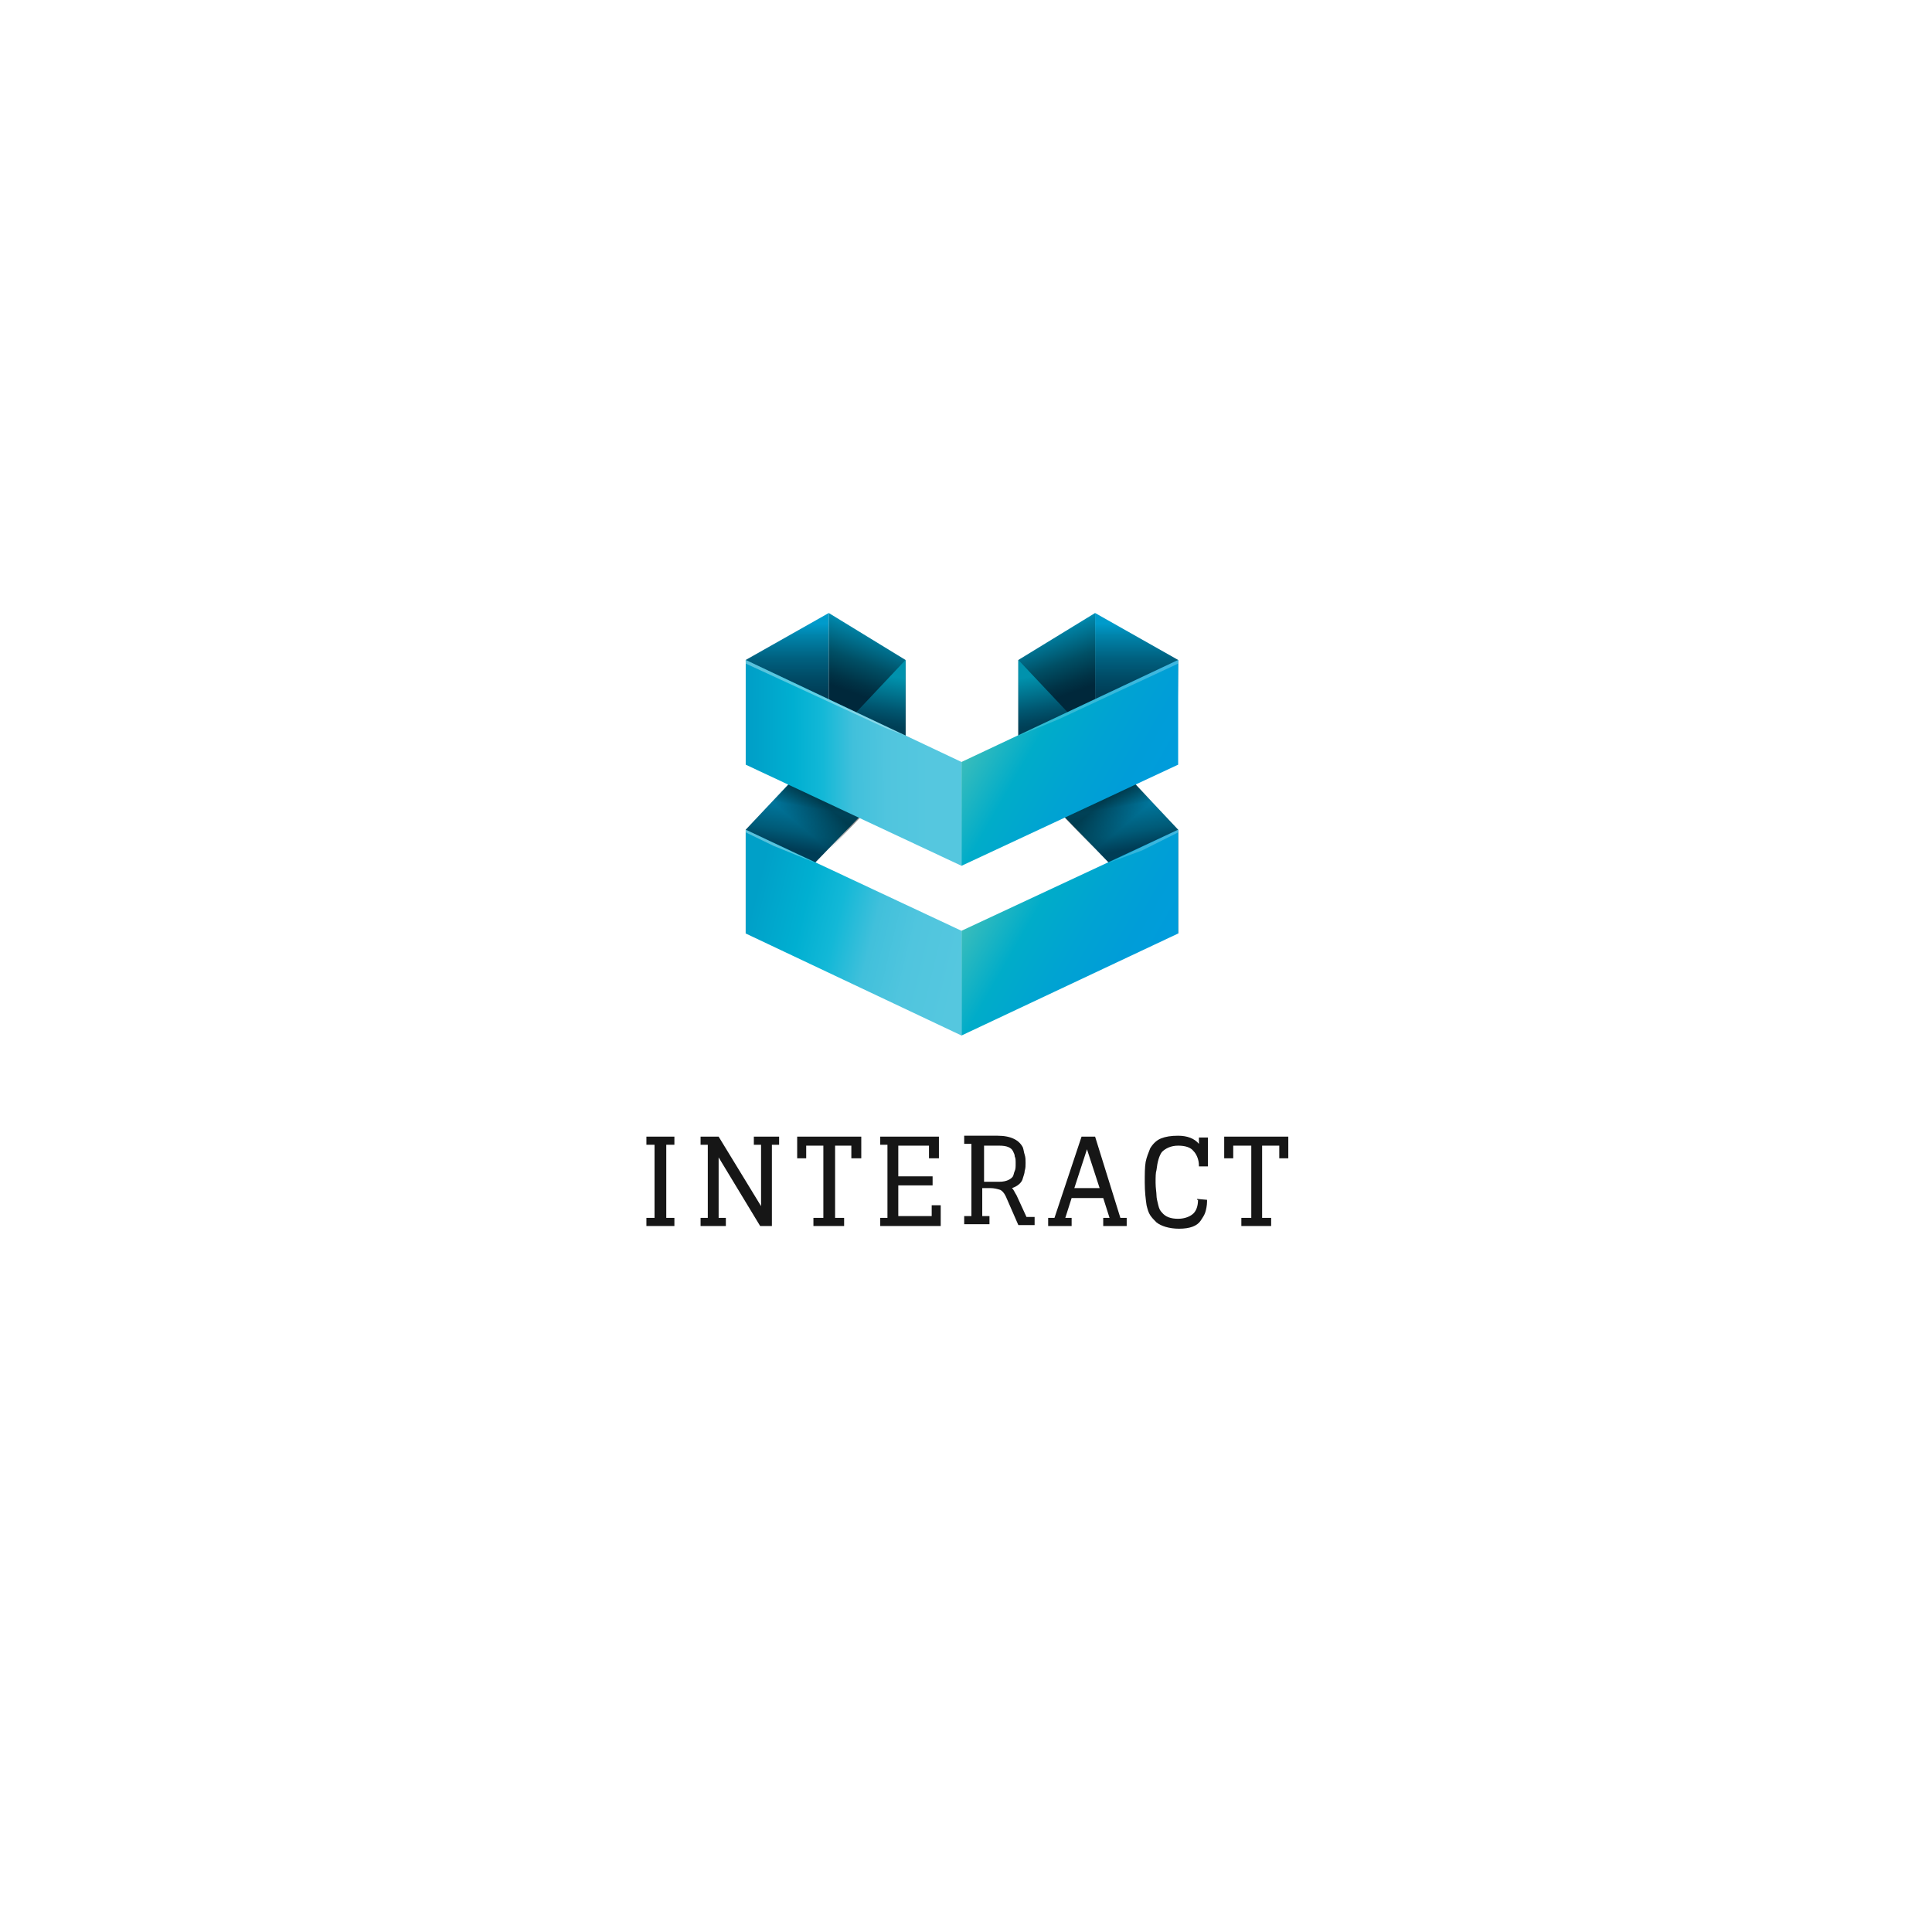
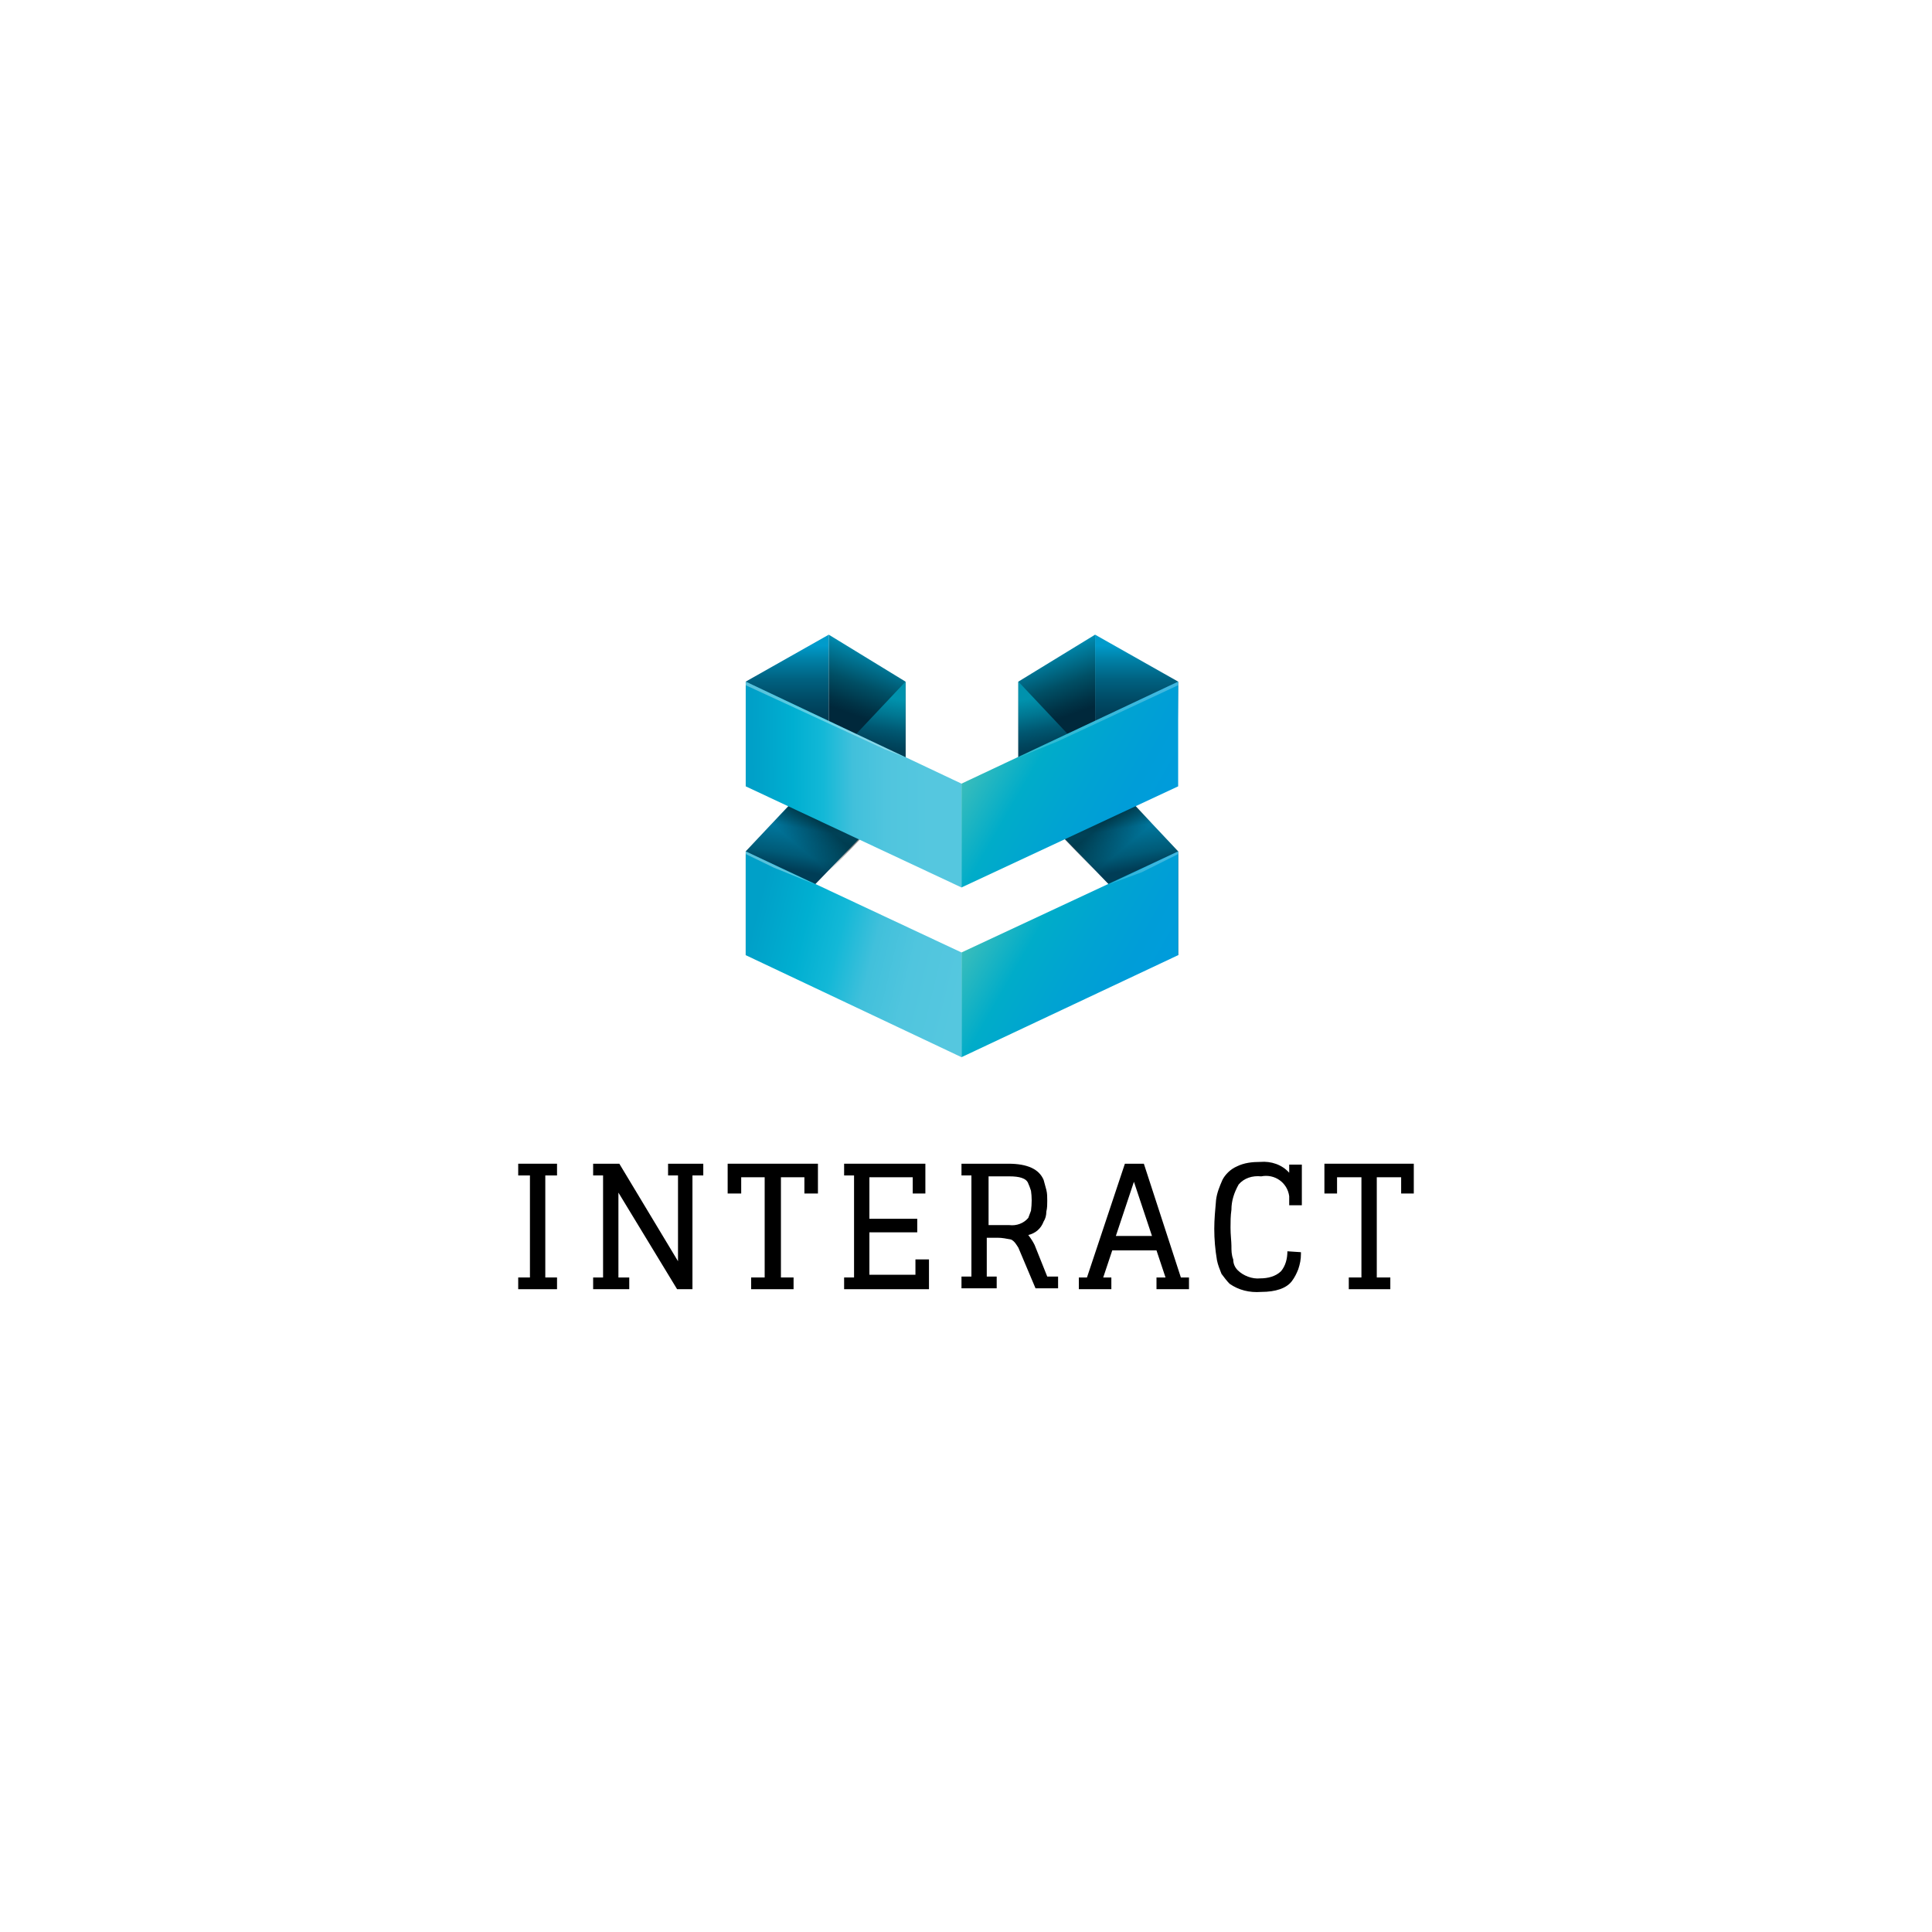
- <svg xmlns="http://www.w3.org/2000/svg" xmlns:xlink="http://www.w3.org/1999/xlink" version="1.1" id="Layer_1" x="0px" y="0px" viewBox="0 0 214 214" style="enable-background:new 0 0 214 214;" xml:space="preserve">
+ <svg xmlns="http://www.w3.org/2000/svg" version="1.1" id="Layer_1" x="0px" y="0px" viewBox="0 0 214 214" style="enable-background:new 0 0 214 214;" xml:space="preserve">
  <style type="text/css">
- 	.st0{clip-path:url(#SVGID_2_);}
- 	.st1{fill:url(#SVGID_5_);}
- 	.st2{fill:url(#SVGID_6_);}
- 	.st3{fill:url(#SVGID_7_);}
- 	.st4{opacity:0.45;fill:url(#SVGID_8_);enable-background:new    ;}
- 	.st5{fill:url(#SVGID_9_);}
- 	.st6{fill:url(#SVGID_10_);}
- 	.st7{fill:url(#SVGID_11_);}
- 	.st8{fill:url(#SVGID_12_);}
- 	.st9{opacity:0.45;fill:url(#SVGID_13_);enable-background:new    ;}
- 	.st10{fill:url(#SVGID_14_);}
- 	.st11{fill:url(#SVGID_15_);}
- 	.st12{fill:url(#SVGID_16_);}
- 	.st13{fill:url(#SVGID_17_);}
- 	.st14{opacity:0.5;fill:url(#SVGID_18_);enable-background:new    ;}
- 	.st15{fill:url(#SVGID_19_);}
- 	.st16{opacity:0.5;fill:url(#SVGID_20_);enable-background:new    ;}
- 	.st17{fill:#161616;}
+ 	.st0{fill:url(#SVGID_1_);}
+ 	.st1{fill:url(#SVGID_2_);}
+ 	.st2{fill:url(#SVGID_3_);}
+ 	.st3{opacity:0.45;fill:url(#SVGID_4_);enable-background:new    ;}
+ 	.st4{fill:url(#SVGID_5_);}
+ 	.st5{fill:url(#SVGID_6_);}
+ 	.st6{fill:url(#SVGID_7_);}
+ 	.st7{fill:url(#SVGID_8_);}
+ 	.st8{opacity:0.45;fill:url(#SVGID_9_);enable-background:new    ;}
+ 	.st9{fill:url(#SVGID_10_);}
+ 	.st10{fill:url(#SVGID_11_);}
+ 	.st11{fill:url(#SVGID_12_);}
+ 	.st12{fill:url(#SVGID_13_);}
+ 	.st13{opacity:0.5;fill:url(#SVGID_14_);enable-background:new    ;}
+ 	.st14{fill:url(#SVGID_15_);}
+ 	.st15{opacity:0.5;fill:url(#SVGID_16_);enable-background:new    ;}
</style>
  <g>
    <g>
-       <g>
-         <defs>
-           <rect id="SVGID_1_" x="-1715.3" y="-3585.8" width="3717" height="7729" />
-         </defs>
-         <clipPath id="SVGID_2_">
-           <use xlink:href="#SVGID_1_" style="overflow:visible;" />
-         </clipPath>
-         <g class="st0">
-           <g>
-             <g>
-               <defs>
-                 <rect id="SVGID_3_" x="56.7" y="2225.2" width="136" height="154" />
-               </defs>
-               <clipPath id="SVGID_4_">
-                 <use xlink:href="#SVGID_3_" style="overflow:visible;" />
-               </clipPath>
-             </g>
-           </g>
-         </g>
-       </g>
+       <linearGradient id="SVGID_1_" gradientUnits="userSpaceOnUse" x1="-8900.99" y1="1399.834" x2="-8900.99" y2="1386.414" gradientTransform="matrix(1 0 0 1 8988.19 -1315.97)">
+         <stop offset="0.27" style="stop-color:#063A52" />
+         <stop offset="0.35" style="stop-color:#003E57" />
+         <stop offset="0.48" style="stop-color:#004B66" />
+         <stop offset="0.64" style="stop-color:#006180" />
+         <stop offset="0.82" style="stop-color:#0083AA" />
+         <stop offset="0.92" style="stop-color:#009BCB" />
+       </linearGradient>
+       <polygon class="st0" points="82.6,75.5 91.8,70.3 91.8,80.3 82.7,84.7   " />
+       <linearGradient id="SVGID_2_" gradientUnits="userSpaceOnUse" x1="-8893.862" y1="1397.973" x2="-8890.402" y2="1388.493" gradientTransform="matrix(1 0 0 1 8988.19 -1315.97)">
+         <stop offset="0.27" style="stop-color:#00283B" />
+         <stop offset="0.38" style="stop-color:#003346" />
+         <stop offset="0.61" style="stop-color:#004F65" />
+         <stop offset="0.93" style="stop-color:#0080A2" />
+         <stop offset="1" style="stop-color:#008EB4" />
+       </linearGradient>
+       <polygon class="st1" points="91.8,70.3 100.3,75.5 100.3,84.2 91.8,80.2   " />
+       <linearGradient id="SVGID_3_" gradientUnits="userSpaceOnUse" x1="-8898.26" y1="1415.554" x2="-8894.18" y2="1392.464" gradientTransform="matrix(1 0 0 1 8988.19 -1315.97)">
+         <stop offset="0.12" style="stop-color:#003D56" />
+         <stop offset="0.19" style="stop-color:#005A77" />
+         <stop offset="0.26" style="stop-color:#006A8C" />
+         <stop offset="0.32" style="stop-color:#00779E" />
+         <stop offset="0.33" style="stop-color:#00759B" />
+         <stop offset="0.36" style="stop-color:#006D8F" />
+         <stop offset="0.4" style="stop-color:#006382" />
+         <stop offset="0.44" style="stop-color:#005976" />
+         <stop offset="0.48" style="stop-color:#00506B" />
+         <stop offset="0.52" style="stop-color:#004962" />
+         <stop offset="0.58" style="stop-color:#00435C" />
+         <stop offset="0.64" style="stop-color:#004057" />
+         <stop offset="0.76" style="stop-color:#003F56" />
+         <stop offset="0.79" style="stop-color:#00465E" />
+         <stop offset="0.85" style="stop-color:#005872" />
+         <stop offset="0.92" style="stop-color:#007590" />
+         <stop offset="1" style="stop-color:#0092AD" />
+       </linearGradient>
+       <polygon class="st2" points="100.3,75.5 82.6,94.3 82.6,105.8 82.8,105.7 100.3,87.6   " />
+       <linearGradient id="SVGID_4_" gradientUnits="userSpaceOnUse" x1="-2040.592" y1="1413.016" x2="-2037.532" y2="1416.666" gradientTransform="matrix(-1 0 0 1 -1949.44 -1321.79)">
+         <stop offset="3.000000e-02" style="stop-color:#000000" />
+         <stop offset="0.77" style="stop-color:#000000;stop-opacity:0" />
+       </linearGradient>
+       <polygon class="st3" points="96.1,92.1 91.4,97 85.1,91.6 85.2,91.6 88.8,87.8   " />
+     </g>
+     <linearGradient id="SVGID_5_" gradientUnits="userSpaceOnUse" x1="123.85" y1="1402.973" x2="143.38" y2="1402.853" gradientTransform="matrix(1 0 0 1 -40.49 -1315.97)">
+       <stop offset="0" style="stop-color:#00A0C8" />
+       <stop offset="8.000000e-02" style="stop-color:#00A5CB" />
+       <stop offset="0.23" style="stop-color:#00AFD1" />
+       <stop offset="0.4" style="stop-color:#13B8D7" />
+       <stop offset="0.57" style="stop-color:#41C0DB" />
+       <stop offset="0.76" style="stop-color:#50C5DE" />
+       <stop offset="1" style="stop-color:#55C7DF" />
+     </linearGradient>
+     <polygon class="st4" points="106.5,86.8 106.5,98.3 82.6,87.1 82.6,75.5  " />
+     <g>
+       <linearGradient id="SVGID_6_" gradientUnits="userSpaceOnUse" x1="-11118.141" y1="1399.834" x2="-11118.141" y2="1386.414" gradientTransform="matrix(-1 0 0 1 -10992.24 -1315.97)">
+         <stop offset="0.27" style="stop-color:#063A52" />
+         <stop offset="0.35" style="stop-color:#003E57" />
+         <stop offset="0.48" style="stop-color:#004B66" />
+         <stop offset="0.64" style="stop-color:#006180" />
+         <stop offset="0.82" style="stop-color:#0083AA" />
+         <stop offset="0.92" style="stop-color:#009BCB" />
+       </linearGradient>
+       <polygon class="st5" points="130.5,75.5 121.3,70.3 121.3,80.3 130.4,84.7   " />
+       <linearGradient id="SVGID_7_" gradientUnits="userSpaceOnUse" x1="-11111.013" y1="1397.993" x2="-11107.562" y2="1388.503" gradientTransform="matrix(-1 0 0 1 -10992.24 -1315.97)">
+         <stop offset="0.27" style="stop-color:#00283B" />
+         <stop offset="0.38" style="stop-color:#003346" />
+         <stop offset="0.61" style="stop-color:#004F65" />
+         <stop offset="0.93" style="stop-color:#0080A2" />
+         <stop offset="1" style="stop-color:#008EB4" />
+       </linearGradient>
+       <polygon class="st6" points="121.3,70.3 112.8,75.5 112.8,84.2 121.3,80.2   " />
+       <linearGradient id="SVGID_8_" gradientUnits="userSpaceOnUse" x1="-11115.408" y1="1415.563" x2="-11111.338" y2="1392.473" gradientTransform="matrix(-1 0 0 1 -10992.24 -1315.97)">
+         <stop offset="0.12" style="stop-color:#003D56" />
+         <stop offset="0.19" style="stop-color:#005A77" />
+         <stop offset="0.26" style="stop-color:#006A8C" />
+         <stop offset="0.32" style="stop-color:#00779E" />
+         <stop offset="0.33" style="stop-color:#00759B" />
+         <stop offset="0.36" style="stop-color:#006D8F" />
+         <stop offset="0.4" style="stop-color:#006382" />
+         <stop offset="0.44" style="stop-color:#005976" />
+         <stop offset="0.48" style="stop-color:#00506B" />
+         <stop offset="0.52" style="stop-color:#004962" />
+         <stop offset="0.58" style="stop-color:#00435C" />
+         <stop offset="0.64" style="stop-color:#004057" />
+         <stop offset="0.76" style="stop-color:#003F56" />
+         <stop offset="0.79" style="stop-color:#00465E" />
+         <stop offset="0.85" style="stop-color:#005872" />
+         <stop offset="0.92" style="stop-color:#007590" />
+         <stop offset="1" style="stop-color:#0092AD" />
+       </linearGradient>
+       <polygon class="st7" points="112.8,75.5 130.5,94.3 130.5,105.8 130.3,105.7 112.8,87.6   " />
+       <linearGradient id="SVGID_9_" gradientUnits="userSpaceOnUse" x1="176.603" y1="1413.012" x2="179.673" y2="1416.662" gradientTransform="matrix(1 0 0 1 -54.61 -1321.79)">
+         <stop offset="3.000000e-02" style="stop-color:#000000" />
+         <stop offset="0.77" style="stop-color:#000000;stop-opacity:0" />
+       </linearGradient>
+       <polygon class="st8" points="117.1,92.1 121.8,97 128,91.6 128,91.6 124.4,87.8   " />
+     </g>
+     <linearGradient id="SVGID_10_" gradientUnits="userSpaceOnUse" x1="149.992" y1="1397.712" x2="168.031" y2="1408.122" gradientTransform="matrix(1 0 0 1 -40.49 -1315.97)">
+       <stop offset="0" style="stop-color:#39BDBB" />
+       <stop offset="1.000000e-02" style="stop-color:#37BCBC" />
+       <stop offset="0.29" style="stop-color:#00ACC9" />
+       <stop offset="0.56" style="stop-color:#00A3D2" />
+       <stop offset="0.8" style="stop-color:#009DD8" />
+       <stop offset="1" style="stop-color:#009CDC" />
+     </linearGradient>
+     <polygon class="st9" points="106.5,86.8 106.5,98.3 130.5,87.1 130.5,75.5  " />
+     <linearGradient id="SVGID_11_" gradientUnits="userSpaceOnUse" x1="149.972" y1="1416.501" x2="168.012" y2="1426.91" gradientTransform="matrix(1 0 0 1 -40.49 -1315.97)">
+       <stop offset="0" style="stop-color:#39BDBB" />
+       <stop offset="1.000000e-02" style="stop-color:#37BCBC" />
+       <stop offset="0.29" style="stop-color:#00ACC9" />
+       <stop offset="0.56" style="stop-color:#00A3D2" />
+       <stop offset="0.8" style="stop-color:#009DD8" />
+       <stop offset="1" style="stop-color:#009CDC" />
+     </linearGradient>
+     <polygon class="st10" points="106.5,105.5 106.5,117.1 130.5,105.8 130.5,94.3  " />
+     <linearGradient id="SVGID_12_" gradientUnits="userSpaceOnUse" x1="123.821" y1="1418.97" x2="147.041" y2="1424.63" gradientTransform="matrix(1 0 0 1 -40.49 -1315.97)">
+       <stop offset="0" style="stop-color:#00A0C8" />
+       <stop offset="8.000000e-02" style="stop-color:#00A5CB" />
+       <stop offset="0.23" style="stop-color:#00AFD1" />
+       <stop offset="0.4" style="stop-color:#13B8D7" />
+       <stop offset="0.57" style="stop-color:#41C0DB" />
+       <stop offset="0.76" style="stop-color:#50C5DE" />
+       <stop offset="1" style="stop-color:#55C7DF" />
+     </linearGradient>
+     <polygon class="st11" points="106.5,105.5 106.5,117.1 82.6,105.8 82.6,94.3  " />
+     <g>
+       <linearGradient id="SVGID_13_" gradientUnits="userSpaceOnUse" x1="124.44" y1="1393.873" x2="140" y2="1397.673" gradientTransform="matrix(1 0 0 1 -40.49 -1315.97)">
+         <stop offset="0" style="stop-color:#FFFFFF;stop-opacity:0.35" />
+         <stop offset="1" style="stop-color:#FFFFFF;stop-opacity:0.35" />
+       </linearGradient>
+       <polygon class="st12" points="82.6,75.5 82.6,75.9 98,83 100.3,83.9   " />
+       <linearGradient id="SVGID_14_" gradientUnits="userSpaceOnUse" x1="156.11" y1="1394.233" x2="168.53" y2="1397.263" gradientTransform="matrix(1 0 0 1 -40.49 -1315.97)">
+         <stop offset="0" style="stop-color:#FFFFFF;stop-opacity:0.35" />
+         <stop offset="1" style="stop-color:#FFFFFF;stop-opacity:0.5" />
+       </linearGradient>
+       <polygon class="st13" points="130.5,75.5 130.5,75.5 114.6,83 112.8,83.9 117.2,82.1 130.5,75.9   " />
+     </g>
+     <g>
+       <linearGradient id="SVGID_15_" gradientUnits="userSpaceOnUse" x1="123.71" y1="1411.353" x2="130.51" y2="1413.014" gradientTransform="matrix(1 0 0 1 -40.49 -1315.97)">
+         <stop offset="0" style="stop-color:#FFFFFF;stop-opacity:0.35" />
+         <stop offset="1" style="stop-color:#FFFFFF;stop-opacity:0.35" />
+       </linearGradient>
+       <polygon class="st14" points="82.6,94.3 82.6,94.6 85.7,96.1 90.4,98   " />
+       <linearGradient id="SVGID_16_" gradientUnits="userSpaceOnUse" x1="164.47" y1="1411.513" x2="169.94" y2="1412.852" gradientTransform="matrix(1 0 0 1 -40.49 -1315.97)">
+         <stop offset="0" style="stop-color:#FFFFFF;stop-opacity:0.35" />
+         <stop offset="1" style="stop-color:#FFFFFF;stop-opacity:0.5" />
+       </linearGradient>
+       <polygon class="st15" points="130.5,94.3 130.5,94.3 122.7,98 126.5,96.6 130.5,94.6   " />
    </g>
  </g>
  <g>
-     <g>
-       <linearGradient id="SVGID_5_" gradientUnits="userSpaceOnUse" x1="-8955.594" y1="701.497" x2="-8955.594" y2="688.078" gradientTransform="matrix(1 0 0 1 9042.8 -620.071)">
-         <stop offset="0.267" style="stop-color:#063A52" />
-         <stop offset="0.347" style="stop-color:#003E57" />
-         <stop offset="0.476" style="stop-color:#004B66" />
-         <stop offset="0.636" style="stop-color:#006180" />
-         <stop offset="0.82" style="stop-color:#0083AA" />
-         <stop offset="0.921" style="stop-color:#009BCB" />
-       </linearGradient>
-       <polygon class="st1" points="82.6,73.1 91.8,67.9 91.8,77.9 82.7,82.3   " />
-       <linearGradient id="SVGID_6_" gradientUnits="userSpaceOnUse" x1="-8948.452" y1="699.65" x2="-8944.999" y2="690.163" gradientTransform="matrix(1 0 0 1 9042.799 -620.071)">
-         <stop offset="0.267" style="stop-color:#00283B" />
-         <stop offset="0.384" style="stop-color:#003346" />
-         <stop offset="0.615" style="stop-color:#004F65" />
-         <stop offset="0.932" style="stop-color:#0080A2" />
-         <stop offset="1" style="stop-color:#008EB4" />
-       </linearGradient>
-       <polygon class="st2" points="91.8,67.9 100.3,73.1 100.3,81.8 91.8,77.8   " />
-       <linearGradient id="SVGID_7_" gradientUnits="userSpaceOnUse" x1="-8952.839" y1="717.228" x2="-8948.767" y2="694.135" gradientTransform="matrix(1 0 0 1 9042.8 -620.071)">
-         <stop offset="0.115" style="stop-color:#003D56" />
-         <stop offset="0.194" style="stop-color:#005A77" />
-         <stop offset="0.261" style="stop-color:#006A8C" />
-         <stop offset="0.321" style="stop-color:#00779E" />
-         <stop offset="0.326" style="stop-color:#00759B" />
-         <stop offset="0.359" style="stop-color:#006D8F" />
-         <stop offset="0.396" style="stop-color:#006382" />
-         <stop offset="0.435" style="stop-color:#005976" />
-         <stop offset="0.478" style="stop-color:#00506B" />
-         <stop offset="0.524" style="stop-color:#004962" />
-         <stop offset="0.578" style="stop-color:#00435C" />
-         <stop offset="0.645" style="stop-color:#004057" />
-         <stop offset="0.764" style="stop-color:#003F56" />
-         <stop offset="0.793" style="stop-color:#00465E" />
-         <stop offset="0.849" style="stop-color:#005872" />
-         <stop offset="0.924" style="stop-color:#007590" />
-         <stop offset="1" style="stop-color:#0092AD" />
-       </linearGradient>
-       <polygon class="st3" points="100.3,73.1 82.6,91.9 82.6,103.4 82.8,103.3 100.3,85.2   " />
-       <linearGradient id="SVGID_8_" gradientUnits="userSpaceOnUse" x1="-1225.986" y1="714.687" x2="-1222.922" y2="718.338" gradientTransform="matrix(-1 0 0 1 -1134.827 -625.8898)">
-         <stop offset="3.030300e-02" style="stop-color:#000000" />
-         <stop offset="0.77" style="stop-color:#000000;stop-opacity:0" />
-       </linearGradient>
-       <polygon class="st4" points="96.1,89.7 91.4,94.6 85.1,89.2 85.2,89.2 88.8,85.4   " />
-     </g>
-     <linearGradient id="SVGID_9_" gradientUnits="userSpaceOnUse" x1="69.235" y1="704.622" x2="88.77" y2="704.504" gradientTransform="matrix(1 0 0 1 14.1221 -620.071)">
-       <stop offset="0" style="stop-color:#00A0C8" />
-       <stop offset="7.606477e-02" style="stop-color:#00A5CB" />
-       <stop offset="0.233" style="stop-color:#00AFD1" />
-       <stop offset="0.397" style="stop-color:#13B8D7" />
-       <stop offset="0.572" style="stop-color:#41C0DB" />
-       <stop offset="0.762" style="stop-color:#50C5DE" />
-       <stop offset="1" style="stop-color:#55C7DF" />
-     </linearGradient>
-     <polygon class="st5" points="106.5,84.4 106.5,95.9 82.6,84.7 82.6,73.1  " />
-     <g>
-       <linearGradient id="SVGID_10_" gradientUnits="userSpaceOnUse" x1="-10303.531" y1="701.497" x2="-10303.531" y2="688.078" gradientTransform="matrix(-1 0 0 1 -10177.627 -620.071)">
-         <stop offset="0.267" style="stop-color:#063A52" />
-         <stop offset="0.347" style="stop-color:#003E57" />
-         <stop offset="0.476" style="stop-color:#004B66" />
-         <stop offset="0.636" style="stop-color:#006180" />
-         <stop offset="0.82" style="stop-color:#0083AA" />
-         <stop offset="0.921" style="stop-color:#009BCB" />
-       </linearGradient>
-       <polygon class="st6" points="130.5,73.1 121.3,67.9 121.3,77.9 130.4,82.3   " />
-       <linearGradient id="SVGID_11_" gradientUnits="userSpaceOnUse" x1="-10296.396" y1="699.664" x2="-10292.942" y2="690.177" gradientTransform="matrix(-1 0 0 1 -10177.627 -620.071)">
-         <stop offset="0.267" style="stop-color:#00283B" />
-         <stop offset="0.384" style="stop-color:#003346" />
-         <stop offset="0.615" style="stop-color:#004F65" />
-         <stop offset="0.932" style="stop-color:#0080A2" />
-         <stop offset="1" style="stop-color:#008EB4" />
-       </linearGradient>
-       <polygon class="st7" points="121.3,67.9 112.8,73.1 112.8,81.8 121.3,77.8   " />
-       <linearGradient id="SVGID_12_" gradientUnits="userSpaceOnUse" x1="-10300.777" y1="717.233" x2="-10296.706" y2="694.14" gradientTransform="matrix(-1 0 0 1 -10177.627 -620.071)">
-         <stop offset="0.115" style="stop-color:#003D56" />
-         <stop offset="0.194" style="stop-color:#005A77" />
-         <stop offset="0.261" style="stop-color:#006A8C" />
-         <stop offset="0.321" style="stop-color:#00779E" />
-         <stop offset="0.326" style="stop-color:#00759B" />
-         <stop offset="0.359" style="stop-color:#006D8F" />
-         <stop offset="0.396" style="stop-color:#006382" />
-         <stop offset="0.435" style="stop-color:#005976" />
-         <stop offset="0.478" style="stop-color:#00506B" />
-         <stop offset="0.524" style="stop-color:#004962" />
-         <stop offset="0.578" style="stop-color:#00435C" />
-         <stop offset="0.645" style="stop-color:#004057" />
-         <stop offset="0.764" style="stop-color:#003F56" />
-         <stop offset="0.793" style="stop-color:#00465E" />
-         <stop offset="0.849" style="stop-color:#005872" />
-         <stop offset="0.924" style="stop-color:#007590" />
-         <stop offset="1" style="stop-color:#0092AD" />
-       </linearGradient>
-       <polygon class="st8" points="112.8,73.1 130.5,91.9 130.5,103.4 130.3,103.3 112.8,85.2   " />
-       <linearGradient id="SVGID_13_" gradientUnits="userSpaceOnUse" x1="121.985" y1="714.686" x2="125.049" y2="718.337" gradientTransform="matrix(1 0 0 1 0 -625.8898)">
-         <stop offset="3.030300e-02" style="stop-color:#000000" />
-         <stop offset="0.77" style="stop-color:#000000;stop-opacity:0" />
-       </linearGradient>
-       <polygon class="st9" points="117.1,89.7 121.8,94.6 128,89.2 128,89.2 124.4,85.4   " />
-     </g>
-     <linearGradient id="SVGID_14_" gradientUnits="userSpaceOnUse" x1="95.391" y1="699.363" x2="113.433" y2="709.78" gradientTransform="matrix(1 0 0 1 14.1221 -620.071)">
-       <stop offset="0" style="stop-color:#39BDBB" />
-       <stop offset="8.927166e-03" style="stop-color:#37BCBC" />
-       <stop offset="0.289" style="stop-color:#00ACC9" />
-       <stop offset="0.555" style="stop-color:#00A3D2" />
-       <stop offset="0.799" style="stop-color:#009DD8" />
-       <stop offset="1" style="stop-color:#009CDC" />
-     </linearGradient>
-     <polygon class="st10" points="106.5,84.4 106.5,95.9 130.5,84.7 130.5,73.1  " />
-     <linearGradient id="SVGID_15_" gradientUnits="userSpaceOnUse" x1="95.373" y1="718.146" x2="113.415" y2="728.563" gradientTransform="matrix(1 0 0 1 14.1221 -620.071)">
-       <stop offset="0" style="stop-color:#39BDBB" />
-       <stop offset="8.927166e-03" style="stop-color:#37BCBC" />
-       <stop offset="0.289" style="stop-color:#00ACC9" />
-       <stop offset="0.555" style="stop-color:#00A3D2" />
-       <stop offset="0.799" style="stop-color:#009DD8" />
-       <stop offset="1" style="stop-color:#009CDC" />
-     </linearGradient>
-     <polygon class="st11" points="106.5,103.1 106.5,114.7 130.5,103.4 130.5,91.9  " />
-     <linearGradient id="SVGID_16_" gradientUnits="userSpaceOnUse" x1="69.217" y1="720.61" x2="92.438" y2="726.27" gradientTransform="matrix(1 0 0 1 14.1221 -620.071)">
-       <stop offset="0" style="stop-color:#00A0C8" />
-       <stop offset="7.606477e-02" style="stop-color:#00A5CB" />
-       <stop offset="0.233" style="stop-color:#00AFD1" />
-       <stop offset="0.397" style="stop-color:#13B8D7" />
-       <stop offset="0.572" style="stop-color:#41C0DB" />
-       <stop offset="0.762" style="stop-color:#50C5DE" />
-       <stop offset="1" style="stop-color:#55C7DF" />
-     </linearGradient>
-     <polygon class="st12" points="106.5,103.1 106.5,114.7 82.6,103.4 82.6,91.9  " />
-     <g>
-       <linearGradient id="SVGID_17_" gradientUnits="userSpaceOnUse" x1="69.843" y1="695.497" x2="85.405" y2="699.291" gradientTransform="matrix(1 0 0 1 14.1221 -620.071)">
-         <stop offset="0" style="stop-color:#FFFFFF;stop-opacity:0.35" />
-         <stop offset="1" style="stop-color:#FFFFFF;stop-opacity:0.35" />
-       </linearGradient>
-       <polygon class="st13" points="82.6,73.1 82.6,73.5 98,80.6 100.3,81.5   " />
-       <linearGradient id="SVGID_18_" gradientUnits="userSpaceOnUse" x1="101.511" y1="695.867" x2="113.931" y2="698.894" gradientTransform="matrix(1 0 0 1 14.1221 -620.071)">
-         <stop offset="0" style="stop-color:#FFFFFF;stop-opacity:0.35" />
-         <stop offset="1" style="stop-color:#FFFFFF;stop-opacity:0.5" />
-       </linearGradient>
-       <polygon class="st14" points="130.5,73.1 130.5,73.1 114.6,80.6 112.8,81.5 117.2,79.7 130.5,73.5   " />
-     </g>
-     <g>
-       <linearGradient id="SVGID_19_" gradientUnits="userSpaceOnUse" x1="69.105" y1="712.994" x2="75.904" y2="714.652" gradientTransform="matrix(1 0 0 1 14.1221 -620.071)">
-         <stop offset="0" style="stop-color:#FFFFFF;stop-opacity:0.35" />
-         <stop offset="1" style="stop-color:#FFFFFF;stop-opacity:0.35" />
-       </linearGradient>
-       <polygon class="st15" points="82.6,91.9 82.6,92.2 85.7,93.7 90.4,95.6   " />
-       <linearGradient id="SVGID_20_" gradientUnits="userSpaceOnUse" x1="109.863" y1="713.158" x2="115.332" y2="714.491" gradientTransform="matrix(1 0 0 1 14.1221 -620.071)">
-         <stop offset="0" style="stop-color:#FFFFFF;stop-opacity:0.35" />
-         <stop offset="1" style="stop-color:#FFFFFF;stop-opacity:0.5" />
-       </linearGradient>
-       <polygon class="st16" points="130.5,91.9 130.5,91.9 122.7,95.6 126.5,94.2 130.5,92.2   " />
-     </g>
-   </g>
-   <g id="g7594">
-     <polygon id="polygon7578" class="st17" points="71.6,126.8 72.5,126.8 72.5,134.9 71.6,134.9 71.6,135.8 74.7,135.8 74.7,134.9    73.8,134.9 73.8,126.8 74.7,126.8 74.7,125.9 71.6,125.9  " />
-     <polygon id="polygon7580" class="st17" points="83.5,126.8 84.3,126.8 84.3,133.6 79.6,125.9 77.6,125.9 77.6,126.8 78.4,126.8    78.4,134.9 77.6,134.9 77.6,135.8 80.4,135.8 80.4,134.9 79.6,134.9 79.6,128.2 84.2,135.8 85.5,135.8 85.5,126.8 86.3,126.8    86.3,125.9 83.5,125.9  " />
-     <polygon id="polygon7582" class="st17" points="88.3,128.3 89.3,128.3 89.3,126.9 91.2,126.9 91.2,134.9 90.1,134.9 90.1,135.8    93.5,135.8 93.5,134.9 92.5,134.9 92.5,126.9 94.3,126.9 94.3,128.3 95.4,128.3 95.4,125.9 88.3,125.9  " />
-     <polygon id="polygon7584" class="st17" points="103.2,134.7 99.5,134.7 99.5,131.3 103.3,131.3 103.3,130.3 99.5,130.3 99.5,126.9    102.9,126.9 102.9,128.3 104,128.3 104,125.9 97.5,125.9 97.5,126.8 98.3,126.8 98.3,134.9 97.5,134.9 97.5,135.8 104.2,135.8    104.2,133.5 103.2,133.5  " />
-     <path id="path7586" class="st17" d="M112.6,132.4c-0.2-0.3-0.3-0.6-0.5-0.8c0.6-0.2,1.1-0.6,1.2-1.1c0.1-0.3,0.2-0.6,0.2-0.8   c0.1-0.3,0.1-0.6,0.1-0.9c0-0.3,0-0.6-0.1-0.9c-0.1-0.3-0.1-0.5-0.2-0.8c-0.4-0.8-1.3-1.3-2.8-1.3h-3.7v0.9h0.8v8h-0.8v0.9h2.8   v-0.9h-0.8v-3.1h0.9c0.4,0,0.8,0.1,1.1,0.2c0.2,0.1,0.4,0.3,0.6,0.7l1.4,3.2h1.8v-0.9h-0.9L112.6,132.4z M109,126.9h1.7   c0.8,0,1.3,0.2,1.5,0.6c0.1,0.2,0.2,0.4,0.2,0.6c0.1,0.2,0.1,0.4,0.1,0.8c0,0.3,0,0.6-0.1,0.8c-0.1,0.2-0.1,0.4-0.2,0.6   c-0.2,0.3-0.7,0.6-1.5,0.6H109V126.9z" />
-     <path id="path7588" class="st17" d="M121.3,125.9h-1.5l-3,9h-0.7v0.9h2.6v-0.9H118l0.7-2.2h3.5l0.7,2.2h-0.7v0.9h2.6v-0.9h-0.7   L121.3,125.9z M119,131.6l1.4-4.3l1.4,4.3H119z" />
-     <path id="path7590" class="st17" d="M132.7,132.9c0,0.7-0.2,1.2-0.5,1.5c-0.3,0.3-0.9,0.6-1.7,0.6c-0.8,0-1.4-0.2-1.8-0.7   c-0.2-0.2-0.3-0.4-0.4-0.8c-0.1-0.4-0.2-0.8-0.2-1.1c0-0.3-0.1-0.8-0.1-1.4c0-0.6,0-1.1,0.1-1.4c0.1-0.9,0.3-1.6,0.6-2   c0.4-0.4,1-0.7,1.8-0.7s1.4,0.2,1.7,0.6c0.3,0.3,0.6,0.9,0.6,1.6v0.1h1v-3.2h-1v0.7c-0.5-0.6-1.3-0.9-2.3-0.9   c-0.8,0-1.4,0.1-1.9,0.3c-0.5,0.2-0.9,0.6-1.2,1.1c-0.2,0.5-0.4,1-0.5,1.5c-0.1,0.6-0.1,1.3-0.1,2.3c0,1,0.1,1.8,0.2,2.5   c0.1,0.4,0.2,0.8,0.4,1.1s0.4,0.5,0.7,0.8c0.5,0.4,1.4,0.7,2.5,0.7c1.2,0,2-0.3,2.4-0.9c0.2-0.3,0.4-0.6,0.5-0.9   c0.1-0.3,0.2-0.8,0.2-1.2v-0.2l-1.1-0.1V132.9z" />
-     <polygon id="polygon7592" class="st17" points="135.6,125.9 135.6,128.3 136.6,128.3 136.6,126.9 138.6,126.9 138.6,134.9    137.5,134.9 137.5,135.8 140.8,135.8 140.8,134.9 139.8,134.9 139.8,126.9 141.7,126.9 141.7,128.3 142.7,128.3 142.7,125.9  " />
+     <polygon points="57.4,130.2 58.7,130.2 58.7,141.5 57.4,141.5 57.4,142.8 61.7,142.8 61.7,141.5 60.4,141.5 60.4,130.2 61.7,130.2    61.7,128.9 57.4,128.9  " />
+     <polygon points="74,130.2 75.1,130.2 75.1,139.7 68.6,128.9 65.7,128.9 65.7,130.2 66.8,130.2 66.8,141.5 65.7,141.5 65.7,142.8    69.7,142.8 69.7,141.5 68.5,141.5 68.5,132.1 75,142.8 76.7,142.8 76.7,130.2 77.9,130.2 77.9,128.9 74,128.9  " />
+     <polygon points="80.6,132.2 82.1,132.2 82.1,130.4 84.7,130.4 84.7,141.5 83.2,141.5 83.2,142.8 87.9,142.8 87.9,141.5 86.5,141.5    86.5,130.4 89.1,130.4 89.1,132.2 90.6,132.2 90.6,128.9 80.6,128.9  " />
+     <polygon points="101.4,141.2 96.3,141.2 96.3,136.5 101.6,136.5 101.6,135 96.3,135 96.3,130.4 101.1,130.4 101.1,132.2    102.5,132.2 102.5,128.9 93.5,128.9 93.5,130.2 94.6,130.2 94.6,141.5 93.5,141.5 93.5,142.8 102.9,142.8 102.9,139.5 101.4,139.5     " />
+     <path d="M114.6,137.9c-0.2-0.4-0.4-0.7-0.7-1.1c0.8-0.2,1.4-0.7,1.7-1.5c0.2-0.3,0.3-0.7,0.3-1.1c0.1-0.4,0.1-0.8,0.1-1.2   c0-0.4,0-0.8-0.1-1.2c-0.1-0.4-0.2-0.7-0.3-1.1c-0.5-1.2-1.8-1.8-3.9-1.8h-5.2v1.3h1.1v11.2h-1.1v1.3h3.9v-1.3h-1.1v-4.3h1.2   c0.5,0,1,0.1,1.5,0.2c0.4,0.2,0.6,0.6,0.8,0.9l1.9,4.5h2.5v-1.3h-1.2L114.6,137.9z M109.5,130.3h2.3c1.1,0,1.9,0.2,2.1,0.8   c0.1,0.2,0.2,0.5,0.3,0.8c0.1,0.7,0.1,1.4,0,2.2c-0.1,0.3-0.2,0.5-0.3,0.8c-0.5,0.6-1.3,0.9-2.1,0.8h-2.3V130.3z" />
+     <path d="M126.7,128.9h-2.1l-4.2,12.6h-0.9v1.3h3.6v-1.3h-0.9l1-3h4.9l1,3h-1v1.3h3.6v-1.3h-0.9L126.7,128.9z M123.6,136.9l2-6l2,6   H123.6z" />
+     <path d="M142.6,138.6c0,0.8-0.2,1.6-0.7,2.2c-0.6,0.6-1.5,0.8-2.3,0.8c-0.9,0.1-1.9-0.3-2.5-0.9c-0.3-0.3-0.5-0.7-0.5-1.2   c-0.2-0.5-0.2-1-0.2-1.5c0-0.5-0.1-1.2-0.1-2c0-0.7,0-1.3,0.1-2c0-1,0.3-1.9,0.8-2.8c0.6-0.7,1.5-1,2.5-0.9   c1.5-0.3,2.9,0.7,3.1,2.2c0,0.3,0,0.5,0,0.8v0.2h1.4v-4.5h-1.4v0.9c-0.8-0.9-2-1.3-3.2-1.2c-0.9,0-1.8,0.1-2.6,0.5   c-0.7,0.3-1.3,0.9-1.6,1.5c-0.3,0.7-0.6,1.4-0.7,2.2c-0.1,1.1-0.2,2.2-0.2,3.2c0,1.2,0.1,2.3,0.3,3.5c0.1,0.5,0.3,1,0.5,1.5   c0.3,0.4,0.6,0.8,0.9,1.1c1,0.7,2.2,1,3.5,0.9c1.6,0,2.8-0.4,3.4-1.2c0.3-0.4,0.5-0.8,0.7-1.3c0.2-0.6,0.3-1.1,0.3-1.7v-0.2   l-1.5-0.1L142.6,138.6z" />
+     <polygon points="146.7,128.9 146.7,132.2 148.1,132.2 148.1,130.4 150.8,130.4 150.8,141.5 149.4,141.5 149.4,142.8 154,142.8    154,141.5 152.5,141.5 152.5,130.4 155.2,130.4 155.2,132.2 156.6,132.2 156.6,128.9  " />
  </g>
</svg>
